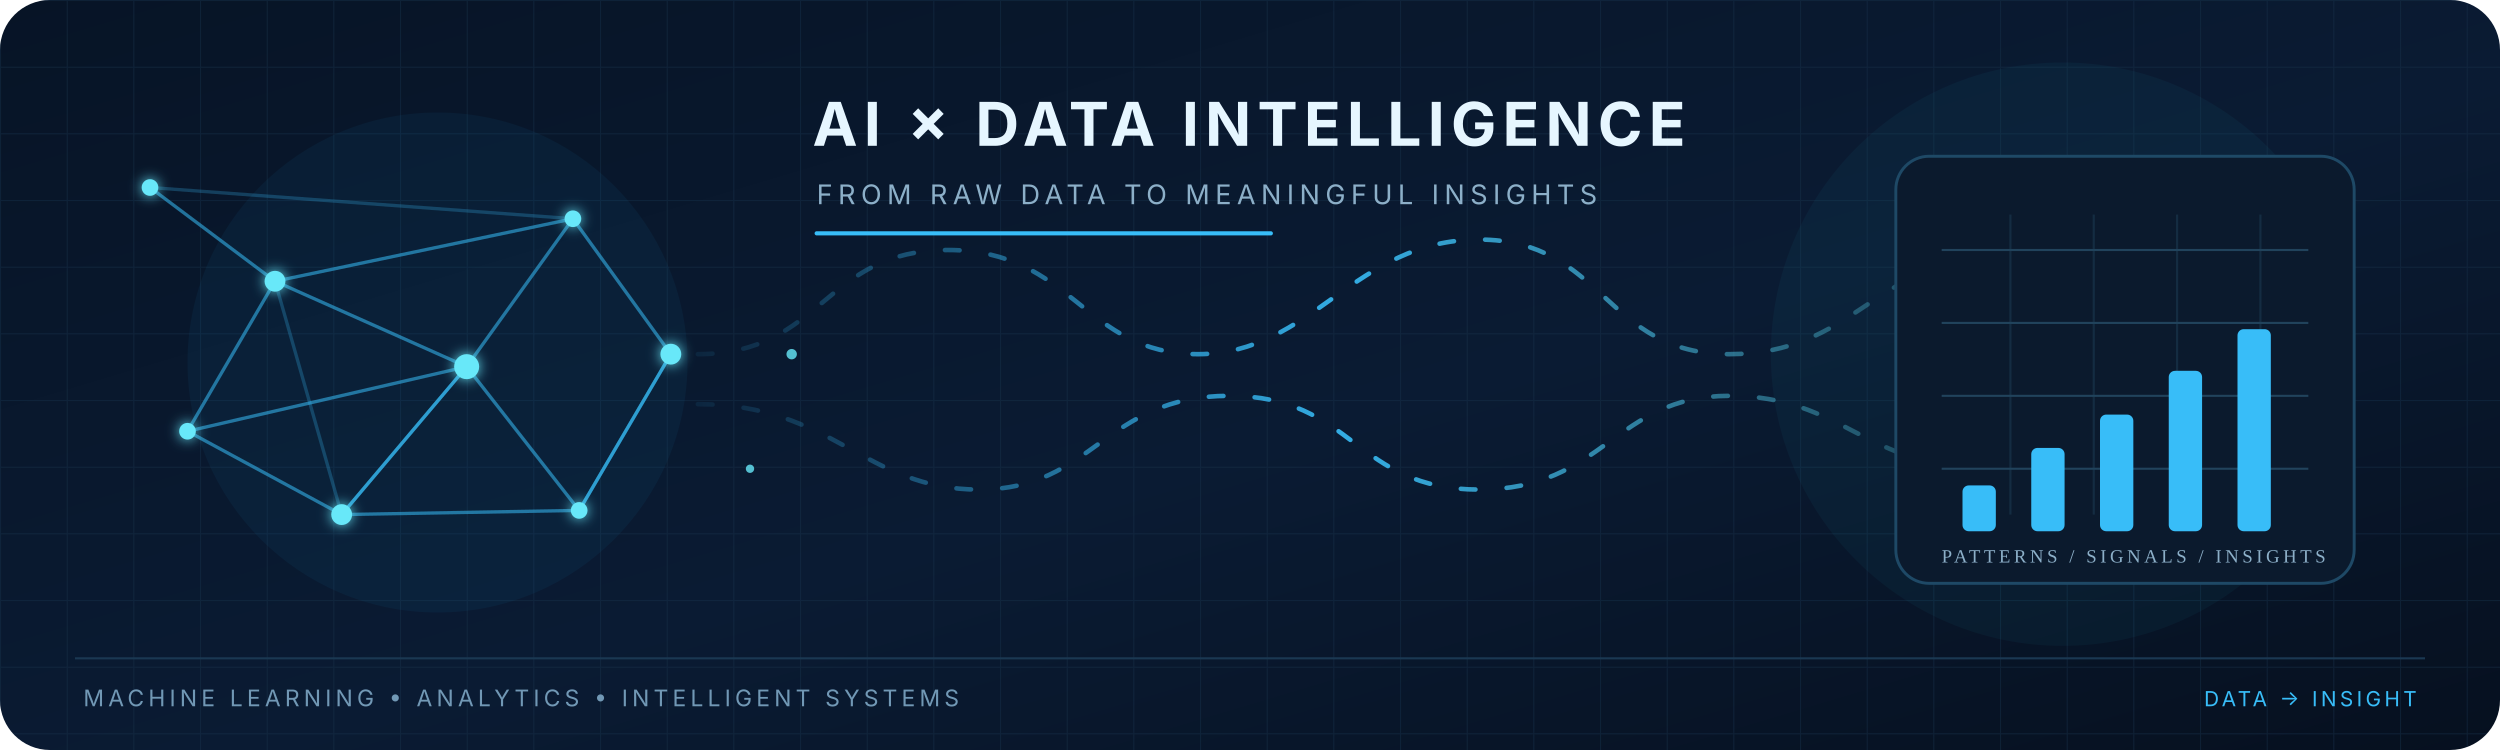
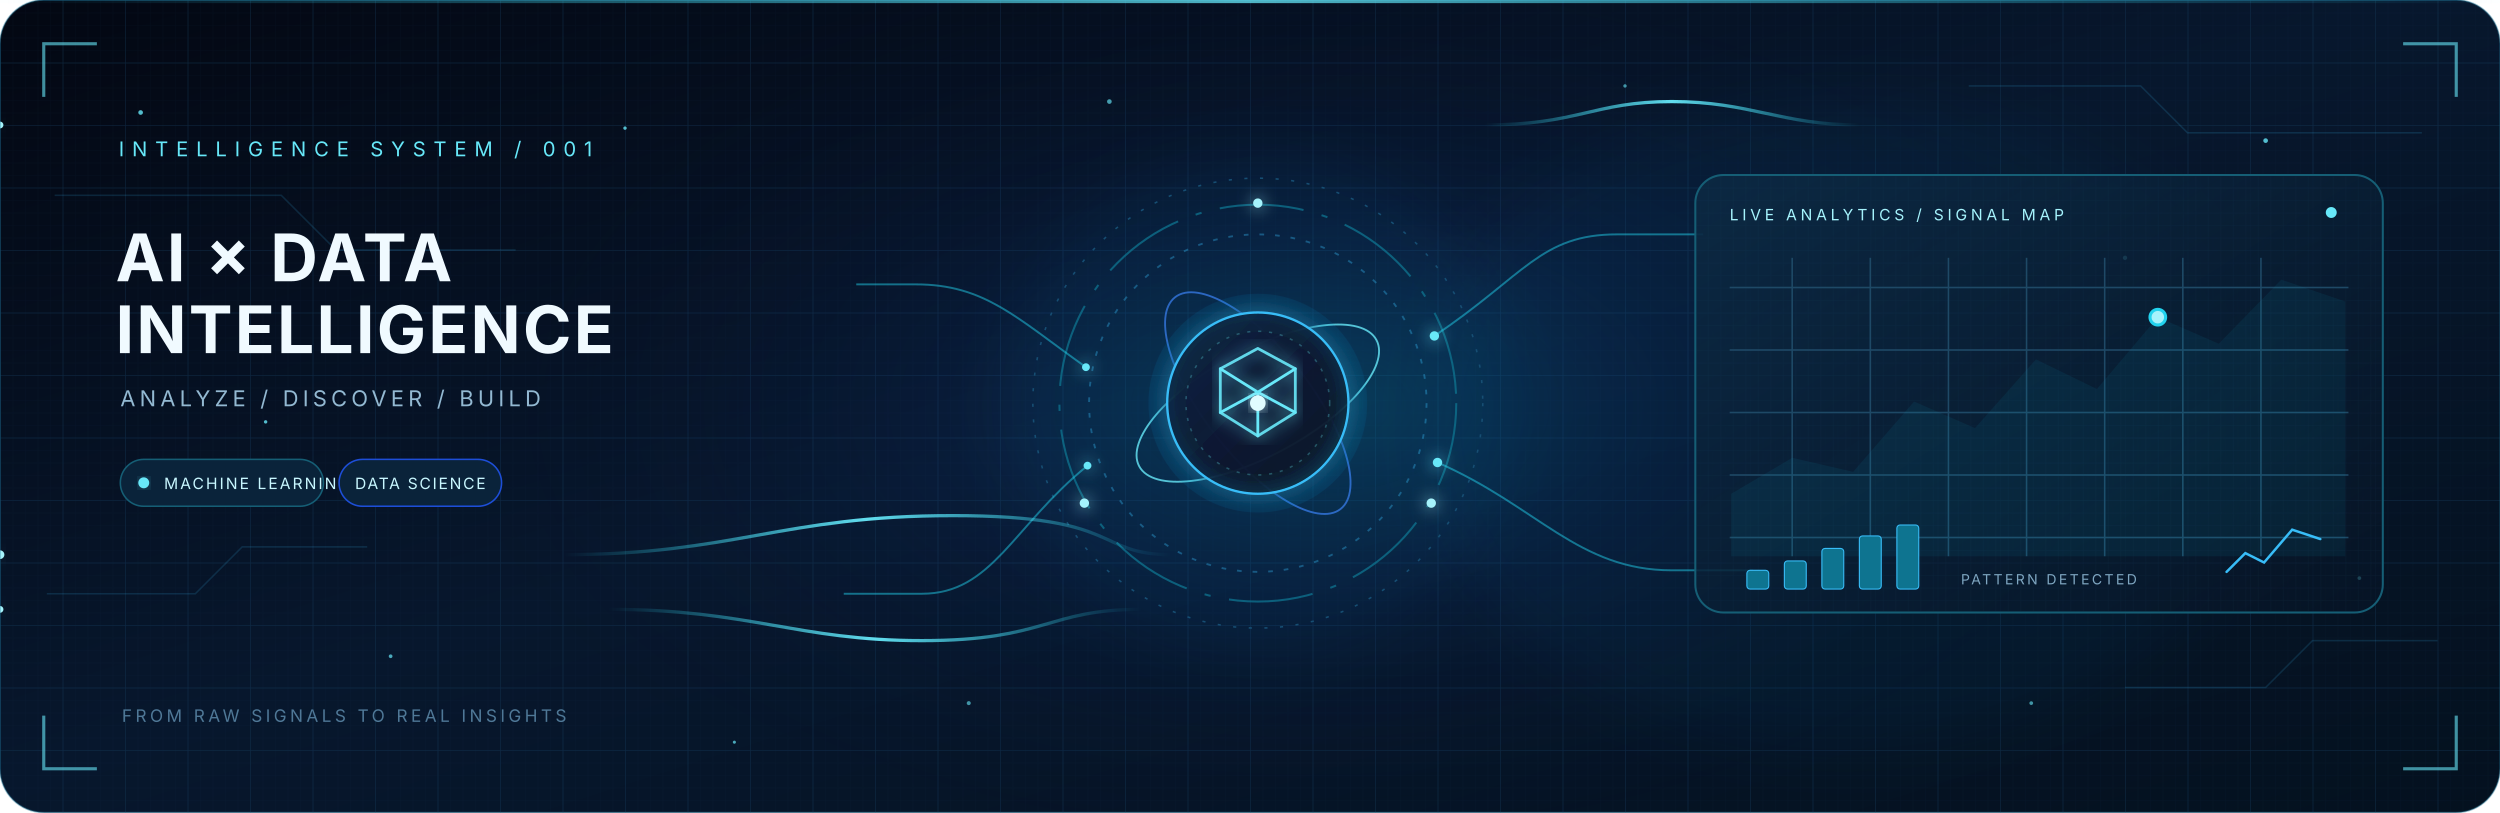
- <svg xmlns="http://www.w3.org/2000/svg" width="1200" height="360" viewBox="0 0 1200 360" role="img" aria-labelledby="title desc">
+ <svg xmlns="http://www.w3.org/2000/svg" width="1600" height="520" viewBox="0 0 1600 520" role="img" aria-labelledby="title desc">
  <defs>
-     <linearGradient id="bg" x1="0" y1="0" x2="1" y2="1">
-       <stop offset="0" stop-color="#071426" />
-       <stop offset=".55" stop-color="#0A1B33" />
-       <stop offset="1" stop-color="#06101F" />
-     </linearGradient>
-     <linearGradient id="cyan" x1="0" y1="0" x2="1" y2="0">
-       <stop offset="0" stop-color="#38BDF8" />
-       <stop offset="1" stop-color="#67E8F9" />
-     </linearGradient>
-     <linearGradient id="line" x1="0" y1="0" x2="1" y2="0">
-       <stop offset="0" stop-color="#38BDF8" stop-opacity=".08" />
-       <stop offset=".5" stop-color="#38BDF8" stop-opacity=".9" />
-       <stop offset="1" stop-color="#67E8F9" stop-opacity=".15" />
+     <linearGradient id="space" x1="0" y1="0" x2="1" y2="1">
+       <stop stop-color="#030712" />
+       <stop offset=".48" stop-color="#07172D" />
+       <stop offset="1" stop-color="#04111F" />
+     </linearGradient>
+     <radialGradient id="nebula">
+       <stop stop-color="#087EA4" stop-opacity=".34" />
+       <stop offset=".42" stop-color="#123D8A" stop-opacity=".13" />
+       <stop offset="1" stop-color="#020617" stop-opacity="0" />
+     </radialGradient>
+     <linearGradient id="cyan" x1="0" y1="0" x2="1" y2="1">
+       <stop stop-color="#A5F3FC" />
+       <stop offset=".45" stop-color="#22D3EE" />
+       <stop offset="1" stop-color="#3B82F6" />
+     </linearGradient>
+     <linearGradient id="glass" x1="0" y1="0" x2="1" y2="1">
+       <stop stop-color="#0B2943" stop-opacity=".93" />
+       <stop offset="1" stop-color="#071426" stop-opacity=".72" />
+     </linearGradient>
+     <linearGradient id="beam">
+       <stop stop-color="#22D3EE" stop-opacity="0" />
+       <stop offset=".5" stop-color="#67E8F9" stop-opacity=".95" />
+       <stop offset="1" stop-color="#22D3EE" stop-opacity="0" />
    </linearGradient>
    <filter id="glow">
-       <feGaussianBlur stdDeviation="3" result="b" />
+       <feGaussianBlur stdDeviation="5" result="b" />
      <feMerge>
        <feMergeNode in="b" />
        <feMergeNode in="SourceGraphic" />
      </feMerge>
    </filter>
-     <pattern id="grid" width="32" height="32" patternUnits="userSpaceOnUse">
-       <path d="M32 0H0V32" fill="none" stroke="#17314B" stroke-width="1" opacity=".55" />
+     <filter id="soft">
+       <feGaussianBlur stdDeviation="18" />
+     </filter>
+     <pattern id="grid" width="40" height="40" patternUnits="userSpaceOnUse">
+       <path d="M40 0H0V40" fill="none" stroke="#164164" stroke-width=".8" opacity=".42" />
+     </pattern>
+     <pattern id="microgrid" width="8" height="8" patternUnits="userSpaceOnUse">
+       <path d="M8 0H0V8" fill="none" stroke="#1B4867" stroke-width=".5" opacity=".22" />
    </pattern>
  </defs>
-   <rect width="1200" height="360" rx="24" fill="url(#bg)" />
-   <rect width="1200" height="360" rx="24" fill="url(#grid)" opacity=".8" />
-   <circle cx="210" cy="174" r="120" fill="#0EA5E9" opacity=".055">
-     <animate attributeName="r" values="112;128;112" dur="6s" repeatCount="indefinite" />
-   </circle>
-   <circle cx="990" cy="170" r="140" fill="#22D3EE" opacity=".045">
-     <animate attributeName="r" values="132;148;132" dur="7s" repeatCount="indefinite" />
-   </circle>
-   <g stroke="#38BDF8" stroke-width="1.6" stroke-opacity=".55" fill="none">
-     <path d="M72 90L132 135L90 207L164 247L224 176L275 105L322 170L278 245L224 176L132 135L275 105" />
-     <path d="M90 207L224 176L164 247L278 245L322 170" />
-     <path d="M132 135L164 247M72 90L275 105" stroke-opacity=".25" />
+   <rect width="1600" height="520" rx="28" fill="url(#space)" />
+   <rect width="1600" height="520" rx="28" fill="url(#grid)" />
+   <rect width="1600" height="520" rx="28" fill="url(#microgrid)" opacity=".5" />
+   <ellipse cx="840" cy="260" rx="560" ry="310" fill="url(#nebula)" />
+   <ellipse cx="1180" cy="270" rx="270" ry="210" fill="#0369A1" opacity=".07" filter="url(#soft)">
+     <animate attributeName="opacity" values=".04;.12;.04" dur="8s" repeatCount="indefinite" />
+   </ellipse>
+   <g fill="#67E8F9">
+     <circle cx="90" cy="72" r="1.5" opacity=".8" />
+     <circle cx="250" cy="420" r="1.2" opacity=".7" />
+     <circle cx="400" cy="82" r="1.1" opacity=".8" />
+     <circle cx="710" cy="65" r="1.5" opacity=".65" />
+     <circle cx="1040" cy="55" r="1.1" opacity=".6" />
+     <circle cx="1450" cy="90" r="1.5" opacity=".8" />
+     <circle cx="1510" cy="370" r="1.2" opacity=".8" />
+     <circle cx="1300" cy="450" r="1.2" opacity=".6" />
+     <circle cx="620" cy="450" r="1.3" opacity=".6" />
+     <circle cx="170" cy="270" r="1.1" opacity=".8" />
+     <circle cx="1360" cy="165" r="1.4" opacity=".8" />
+     <circle cx="470" cy="475" r="1" opacity=".7" />
+   </g>
+   <g stroke="#38BDF8" stroke-width="1" opacity=".15" fill="none">
+     <path d="M35 125H180L215 160H330" />
+     <path d="M1260 55H1370L1400 85H1550" />
+     <path d="M30 380H125L155 350H235" />
+     <path d="M1360 440H1450L1480 410H1560" />
+   </g>
+   <g font-family="Inter,Segoe UI,Arial,sans-serif">
+     <text x="76" y="100" fill="#67E8F9" font-size="13" letter-spacing="5">INTELLIGENCE SYSTEM / 001</text>
+     <path d="M76 121H330" stroke="url(#cyan)" stroke-width="2" stroke-linecap="round">
+       <animate attributeName="stroke-dasharray" values="0 254;254 0;0 254" dur="7s" repeatCount="indefinite" />
+     </path>
+     <text x="74" y="180" fill="#F0FAFF" font-size="42" font-weight="750" letter-spacing="1.5">AI × DATA</text>
+     <text x="74" y="226" fill="#F0FAFF" font-size="42" font-weight="750" letter-spacing="1.5">INTELLIGENCE</text>
+     <text x="77" y="260" fill="#93B9D2" font-size="14" letter-spacing="2.7">ANALYZE  /  DISCOVER  /  BUILD</text>
+     <g transform="translate(77 294)">
+       <rect width="130" height="30" rx="15" fill="#0A233A" stroke="#155E75" />
+       <circle cx="15" cy="15" r="3.5" fill="#67E8F9" filter="url(#glow)">
+         <animate attributeName="opacity" values=".4;1;.4" dur="1.5s" repeatCount="indefinite" />
+       </circle>
+       <text x="28" y="19" fill="#C8F7FF" font-size="10" letter-spacing="1.3">MACHINE LEARNING</text>
+       <rect x="140" width="104" height="30" rx="15" fill="#0A233A" stroke="#1D4ED8" />
+       <text x="192" y="19" text-anchor="middle" fill="#C8F7FF" font-size="10" letter-spacing="1.1">DATA SCIENCE</text>
+     </g>
+     <text x="78" y="462" fill="#4F7897" font-size="11" letter-spacing="2.2">FROM RAW SIGNALS TO REAL INSIGHTS</text>
+   </g>
+   <g transform="translate(805 258)">
+     <circle r="162" fill="#0284C7" opacity=".06" filter="url(#soft)" />
+     <circle r="144" fill="none" stroke="#164E73" stroke-width="1" stroke-dasharray="2 8">
+       <animateTransform attributeName="transform" type="rotate" from="0" to="360" dur="80s" repeatCount="indefinite" />
+     </circle>
+     <circle r="127" fill="none" stroke="#0E7490" stroke-width="1.3" stroke-dasharray="54 12 4 12" opacity=".75">
+       <animateTransform attributeName="transform" type="rotate" from="360" to="0" dur="34s" repeatCount="indefinite" />
+     </circle>
+     <circle r="108" fill="none" stroke="#38BDF8" stroke-opacity=".35" stroke-width="1.2" stroke-dasharray="3 7">
+       <animateTransform attributeName="transform" type="rotate" from="0" to="360" dur="24s" repeatCount="indefinite" />
+     </circle>
+     <ellipse rx="86" ry="34" fill="none" stroke="#67E8F9" stroke-width="1.2" stroke-opacity=".8" transform="rotate(-28)">
+       <animateTransform attributeName="transform" type="rotate" from="-28" to="332" dur="18s" repeatCount="indefinite" additive="sum" />
+     </ellipse>
+     <ellipse rx="86" ry="34" fill="none" stroke="#3B82F6" stroke-width="1.2" stroke-opacity=".7" transform="rotate(52)">
+       <animateTransform attributeName="transform" type="rotate" from="52" to="412" dur="22s" repeatCount="indefinite" additive="sum" />
+     </ellipse>
+     <circle r="70" fill="#0284C7" opacity=".12">
+       <animate attributeName="r" values="64;76;64" dur="4s" repeatCount="indefinite" />
+     </circle>
+     <circle r="58" fill="url(#glass)" stroke="#38BDF8" stroke-width="1.5" filter="url(#glow)" />
+     <circle r="46" fill="none" stroke="#67E8F9" stroke-opacity=".28" stroke-dasharray="2 5">
+       <animateTransform attributeName="transform" type="rotate" from="0" to="-360" dur="15s" repeatCount="indefinite" />
+     </circle>
+     <g fill="none" stroke="#67E8F9" stroke-width="1.8" stroke-linecap="round" stroke-linejoin="round" filter="url(#glow)">
+       <path d="M-24 -22L0 -35L24 -22L24 6L0 21L-24 6Z" opacity=".9" />
+       <path d="M-24 -22L0 -7L24 -22M0 -7V21M-24 6L0 -7L24 6" />
+     </g>
+     <circle r="5" fill="#E0FCFF" filter="url(#glow)">
+       <animate attributeName="r" values="3;6;3" dur="2s" repeatCount="indefinite" />
+     </circle>
+     <g fill="#A5F3FC" filter="url(#glow)">
+       <circle cx="0" cy="-128" r="3">
+         <animate attributeName="opacity" values=".25;1;.25" dur="2s" repeatCount="indefinite" />
+       </circle>
+       <circle cx="111" cy="64" r="3">
+         <animate attributeName="opacity" values="1;.25;1" dur="2.5s" repeatCount="indefinite" />
+       </circle>
+       <circle cx="-111" cy="64" r="3">
+         <animate attributeName="opacity" values=".25;1;.25" dur="3s" repeatCount="indefinite" />
+       </circle>
+     </g>
+   </g>
+   <g fill="none" stroke="#22D3EE" stroke-width="1.25" stroke-opacity=".48">
+     <path d="M918 215C976 176 986 150 1035 150L1090 150" />
+     <path d="M920 296C984 324 1010 365 1070 365L1122 365" />
+     <path d="M695 235C650 203 630 182 586 182L548 182" />
+     <path d="M696 298C648 337 635 380 590 380L540 380" />
  </g>
  <g fill="#67E8F9" filter="url(#glow)">
-     <circle cx="72" cy="90" r="4">
-       <animate attributeName="r" values="3;5;3" dur="2.4s" repeatCount="indefinite" />
-     </circle>
-     <circle cx="132" cy="135" r="5">
-       <animate attributeName="r" values="4;6;4" dur="2.8s" repeatCount="indefinite" />
-     </circle>
-     <circle cx="90" cy="207" r="4" />
-     <circle cx="164" cy="247" r="5">
-       <animate attributeName="r" values="4;6;4" dur="2.1s" repeatCount="indefinite" />
-     </circle>
-     <circle cx="224" cy="176" r="6">
-       <animate attributeName="opacity" values=".55;1;.55" dur="1.8s" repeatCount="indefinite" />
-     </circle>
-     <circle cx="275" cy="105" r="4" />
-     <circle cx="322" cy="170" r="5">
-       <animate attributeName="r" values="3;5;3" dur="2.6s" repeatCount="indefinite" />
-     </circle>
-     <circle cx="278" cy="245" r="4" />
-   </g>
-   <g fill="none" stroke="url(#line)" stroke-width="2.2" stroke-linecap="round" stroke-dasharray="7 15">
-     <path d="M335 170C395 170 395 120 455 120S520 170 575 170S650 115 710 115S770 170 830 170S900 125 955 125">
-       <animate attributeName="stroke-dashoffset" from="0" to="-88" dur="5s" repeatCount="indefinite" />
-     </path>
-     <path d="M335 194C400 194 415 235 470 235S530 190 590 190S650 235 710 235S775 190 830 190S895 225 955 225">
-       <animate attributeName="stroke-dashoffset" from="0" to="88" dur="6s" repeatCount="indefinite" />
-     </path>
-   </g>
-   <g font-family="Inter,Segoe UI,Arial,sans-serif">
-     <text x="390" y="70" fill="#E6F6FF" font-size="29" font-weight="700" letter-spacing="3">AI  ×  DATA INTELLIGENCE</text>
-     <text x="392" y="98" fill="#8CAFC8" font-size="13" letter-spacing="2.6">FROM RAW DATA TO MEANINGFUL INSIGHTS</text>
-     <path d="M392 112H610" stroke="#38BDF8" stroke-width="2" stroke-linecap="round">
-       <animate attributeName="stroke-dasharray" values="0 220;220 0;0 220" dur="8s" repeatCount="indefinite" />
-     </path>
-   </g>
-   <g transform="translate(910 75)">
-     <rect x="0" y="0" width="220" height="205" rx="16" fill="#0B1A2D" stroke="#1E4966" stroke-width="1.4" />
-     <g stroke="#21435C" stroke-width="1">
-       <path d="M22 45H198M22 80H198M22 115H198M22 150H198" />
-       <path d="M55 28V172M95 28V172M135 28V172M175 28V172" stroke-opacity=".45" />
-     </g>
-     <path d="M25 147L57 126L86 138L116 91L145 105L177 58L197 68" fill="none" stroke="#67E8F9" stroke-width="2.8" stroke-linecap="round" stroke-linejoin="round" filter="url(#glow)" stroke-dasharray="260" stroke-dashoffset="260">
-       <animate attributeName="stroke-dashoffset" from="260" to="0" dur="3.5s" repeatCount="indefinite" />
-     </path>
-     <g fill="#38BDF8">
-       <rect x="32" y="158" width="16" height="22" rx="3">
-         <animate attributeName="height" values="22;34;22" dur="3s" repeatCount="indefinite" />
-         <animate attributeName="y" values="158;146;158" dur="3s" repeatCount="indefinite" />
+     <circle r="3" cx="918" cy="215">
+       <animate attributeName="opacity" values=".2;1;.2" dur="1.7s" repeatCount="indefinite" />
+     </circle>
+     <circle r="3" cx="920" cy="296">
+       <animate attributeName="opacity" values="1;.2;1" dur="2.1s" repeatCount="indefinite" />
+     </circle>
+     <circle r="2.5" cx="695" cy="235">
+       <animate attributeName="opacity" values=".2;1;.2" dur="2.4s" repeatCount="indefinite" />
+     </circle>
+     <circle r="2.5" cx="696" cy="298">
+       <animate attributeName="opacity" values="1;.2;1" dur="1.9s" repeatCount="indefinite" />
+     </circle>
+   </g>
+   <g transform="translate(1085 112)">
+     <rect width="440" height="280" rx="18" fill="url(#glass)" stroke="#155E75" stroke-width="1.3" />
+     <rect x="1" y="1" width="438" height="278" rx="17" fill="url(#microgrid)" opacity=".8" />
+     <g font-family="Inter,Segoe UI,Arial,sans-serif">
+       <text x="22" y="29" fill="#A5F3FC" font-size="10" letter-spacing="2.4">LIVE ANALYTICS / SIGNAL MAP</text>
+       <circle cx="407" cy="24" r="3.5" fill="#67E8F9">
+         <animate attributeName="opacity" values=".3;1;.3" dur="1.4s" repeatCount="indefinite" />
+       </circle>
+     </g>
+     <g stroke="#1E4966" stroke-width="1">
+       <path d="M22 72H418M22 112H418M22 152H418M22 192H418M22 232H418" />
+       <path d="M62 53V244M112 53V244M162 53V244M212 53V244M262 53V244M312 53V244M362 53V244" />
+     </g>
+     <path d="M23 204L62 181L101 190L140 145L179 162L218 118L257 137L296 91L335 108L375 67L416 81L416 244L23 244Z" fill="#0891B2" opacity=".10" />
+     <path d="M23 204L62 181L101 190L140 145L179 162L218 118L257 137L296 91L335 108L375 67L416 81" fill="none" stroke="#67E8F9" stroke-width="2.4" stroke-linejoin="round" stroke-linecap="round" filter="url(#glow)" stroke-dasharray="560" stroke-dashoffset="560">
+       <animate attributeName="stroke-dashoffset" from="560" to="0" dur="4s" repeatCount="indefinite" />
+     </path>
+     <circle cx="296" cy="91" r="5" fill="#A5F3FC" stroke="#22D3EE" stroke-width="2">
+       <animate attributeName="r" values="3;7;3" dur="2s" repeatCount="indefinite" />
+     </circle>
+     <g fill="#0E7490" stroke="#38BDF8" stroke-width=".7">
+       <rect x="33" y="253" width="14" height="12" rx="2">
+         <animate attributeName="height" values="12;20;12" dur="3s" repeatCount="indefinite" />
+         <animate attributeName="y" values="253;245;253" dur="3s" repeatCount="indefinite" />
      </rect>
-       <rect x="65" y="140" width="16" height="40" rx="3">
-         <animate attributeName="height" values="40;27;40" dur="2.7s" repeatCount="indefinite" />
-         <animate attributeName="y" values="140;153;140" dur="2.7s" repeatCount="indefinite" />
+       <rect x="57" y="247" width="14" height="18" rx="2">
+         <animate attributeName="height" values="18;10;18" dur="2.5s" repeatCount="indefinite" />
+         <animate attributeName="y" values="247;255;247" dur="2.5s" repeatCount="indefinite" />
      </rect>
-       <rect x="98" y="124" width="16" height="56" rx="3">
-         <animate attributeName="height" values="56;67;56" dur="3.3s" repeatCount="indefinite" />
-         <animate attributeName="y" values="124;113;124" dur="3.3s" repeatCount="indefinite" />
+       <rect x="81" y="239" width="14" height="26" rx="2" />
+       <rect x="105" y="231" width="14" height="34" rx="2">
+         <animate attributeName="height" values="34;24;34" dur="3.5s" repeatCount="indefinite" />
+         <animate attributeName="y" values="231;241;231" dur="3.5s" repeatCount="indefinite" />
      </rect>
-       <rect x="131" y="103" width="16" height="77" rx="3" />
-       <rect x="164" y="83" width="16" height="97" rx="3">
-         <animate attributeName="height" values="97;82;97" dur="3.6s" repeatCount="indefinite" />
-         <animate attributeName="y" values="83;98;83" dur="3.6s" repeatCount="indefinite" />
-       </rect>
-     </g>
-     <text x="22" y="195" fill="#8CAFC8" font-size="9" letter-spacing="1.7">PATTERNS  /  SIGNALS  /  INSIGHTS</text>
-   </g>
-   <g fill="#67E8F9" opacity=".8">
-     <circle cx="380" cy="170" r="2.5">
-       <animate attributeName="cx" values="360;875;360" dur="7s" repeatCount="indefinite" />
-     </circle>
-     <circle cx="360" cy="225" r="2">
-       <animate attributeName="cx" values="360;875;360" dur="8s" repeatCount="indefinite" />
-     </circle>
-   </g>
-   <path d="M36 316H1164" stroke="#1A3852" stroke-width="1" />
-   <text x="40" y="339" font-family="Inter,Segoe UI,Arial,sans-serif" font-size="11" letter-spacing="2" fill="#7198B5">MACHINE LEARNING  •  ANALYTICS  •  INTELLIGENT SYSTEMS</text>
-   <text x="1160" y="339" text-anchor="end" font-family="Inter,Segoe UI,Arial,sans-serif" font-size="10" letter-spacing="1.6" fill="#38BDF8">DATA → INSIGHT</text>
+       <rect x="129" y="224" width="14" height="41" rx="2" />
+     </g>
+     <text x="170" y="262" fill="#7FA7C2" font-family="Inter,Segoe UI,Arial,sans-serif" font-size="9" letter-spacing="1.5">PATTERN DETECTED</text>
+     <path d="M340 254L352 242L364 248L382 227L400 233" fill="none" stroke="#38BDF8" stroke-width="1.6" stroke-linecap="round">
+       <animate attributeName="stroke-dasharray" values="0 100;100 0;0 100" dur="6s" repeatCount="indefinite" />
+     </path>
+   </g>
+   <g fill="none" stroke="url(#beam)" stroke-width="2.1">
+     <path d="M360 355C470 355 500 330 610 330S700 355 750 355">
+       <animate attributeName="stroke-dasharray" values="0 700;180 520;0 700" dur="5s" repeatCount="indefinite" />
+     </path>
+     <path d="M390 390C480 390 510 410 590 410S670 390 730 390">
+       <animate attributeName="stroke-dasharray" values="0 700;140 560;0 700" dur="6s" repeatCount="indefinite" />
+     </path>
+     <path d="M950 80C1010 80 1020 65 1070 65S1140 80 1190 80">
+       <animate attributeName="stroke-dasharray" values="0 400;110 290;0 400" dur="4.8s" repeatCount="indefinite" />
+     </path>
+   </g>
+   <g fill="#A5F3FC" filter="url(#glow)">
+     <circle r="2.8" cy="355">
+       <animate attributeName="cx" values="360;750;360" dur="6s" repeatCount="indefinite" />
+     </circle>
+     <circle r="2.2" cy="390">
+       <animate attributeName="cx" values="390;730;390" dur="7s" repeatCount="indefinite" />
+     </circle>
+     <circle r="2.2" cy="80">
+       <animate attributeName="cx" values="950;1190;950" dur="5s" repeatCount="indefinite" />
+     </circle>
+   </g>
+   <rect x="0" y="0" width="1600" height="520" rx="28" fill="none" stroke="#1E7494" stroke-opacity=".42" />
+   <path d="M28 62V28H62M1538 28H1572V62M28 458V492H62M1538 492H1572V458" fill="none" stroke="#67E8F9" stroke-width="2" stroke-opacity=".6" />
+   <rect x="0" y="0" width="1600" height="2" fill="url(#beam)" opacity=".8">
+     <animate attributeName="y" values="0;518;0" dur="11s" repeatCount="indefinite" />
+   </rect>
</svg>
